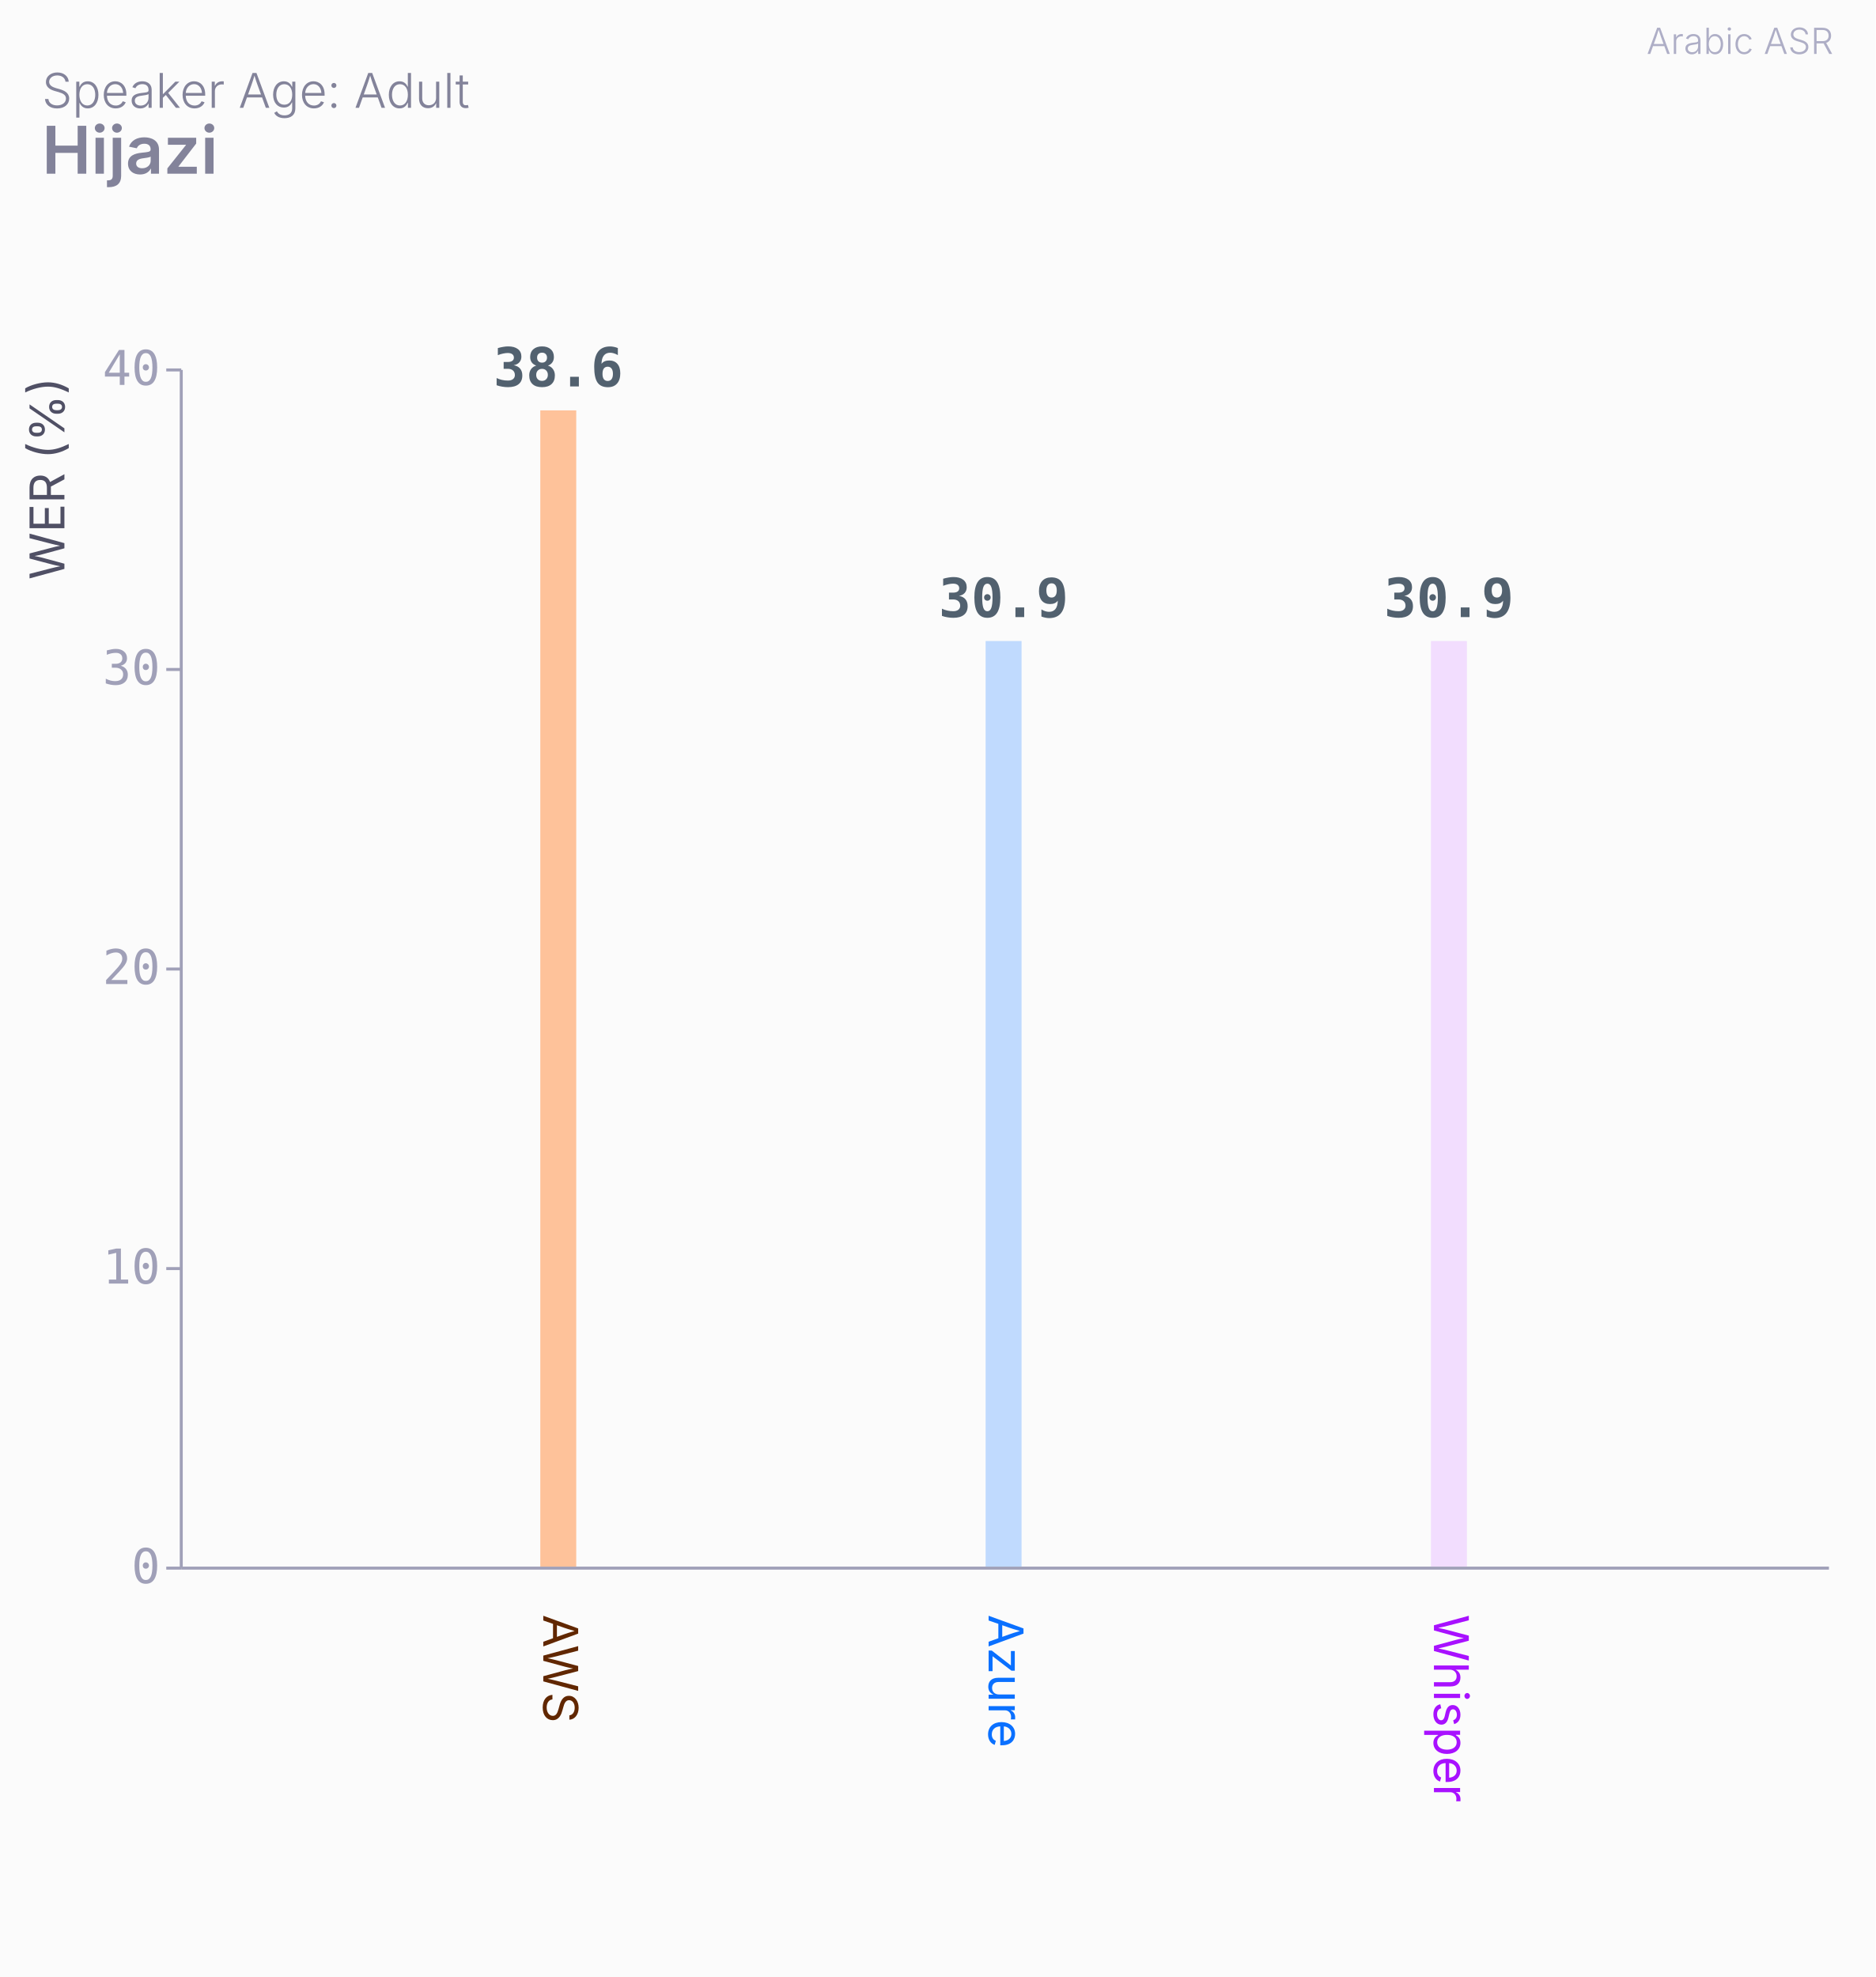
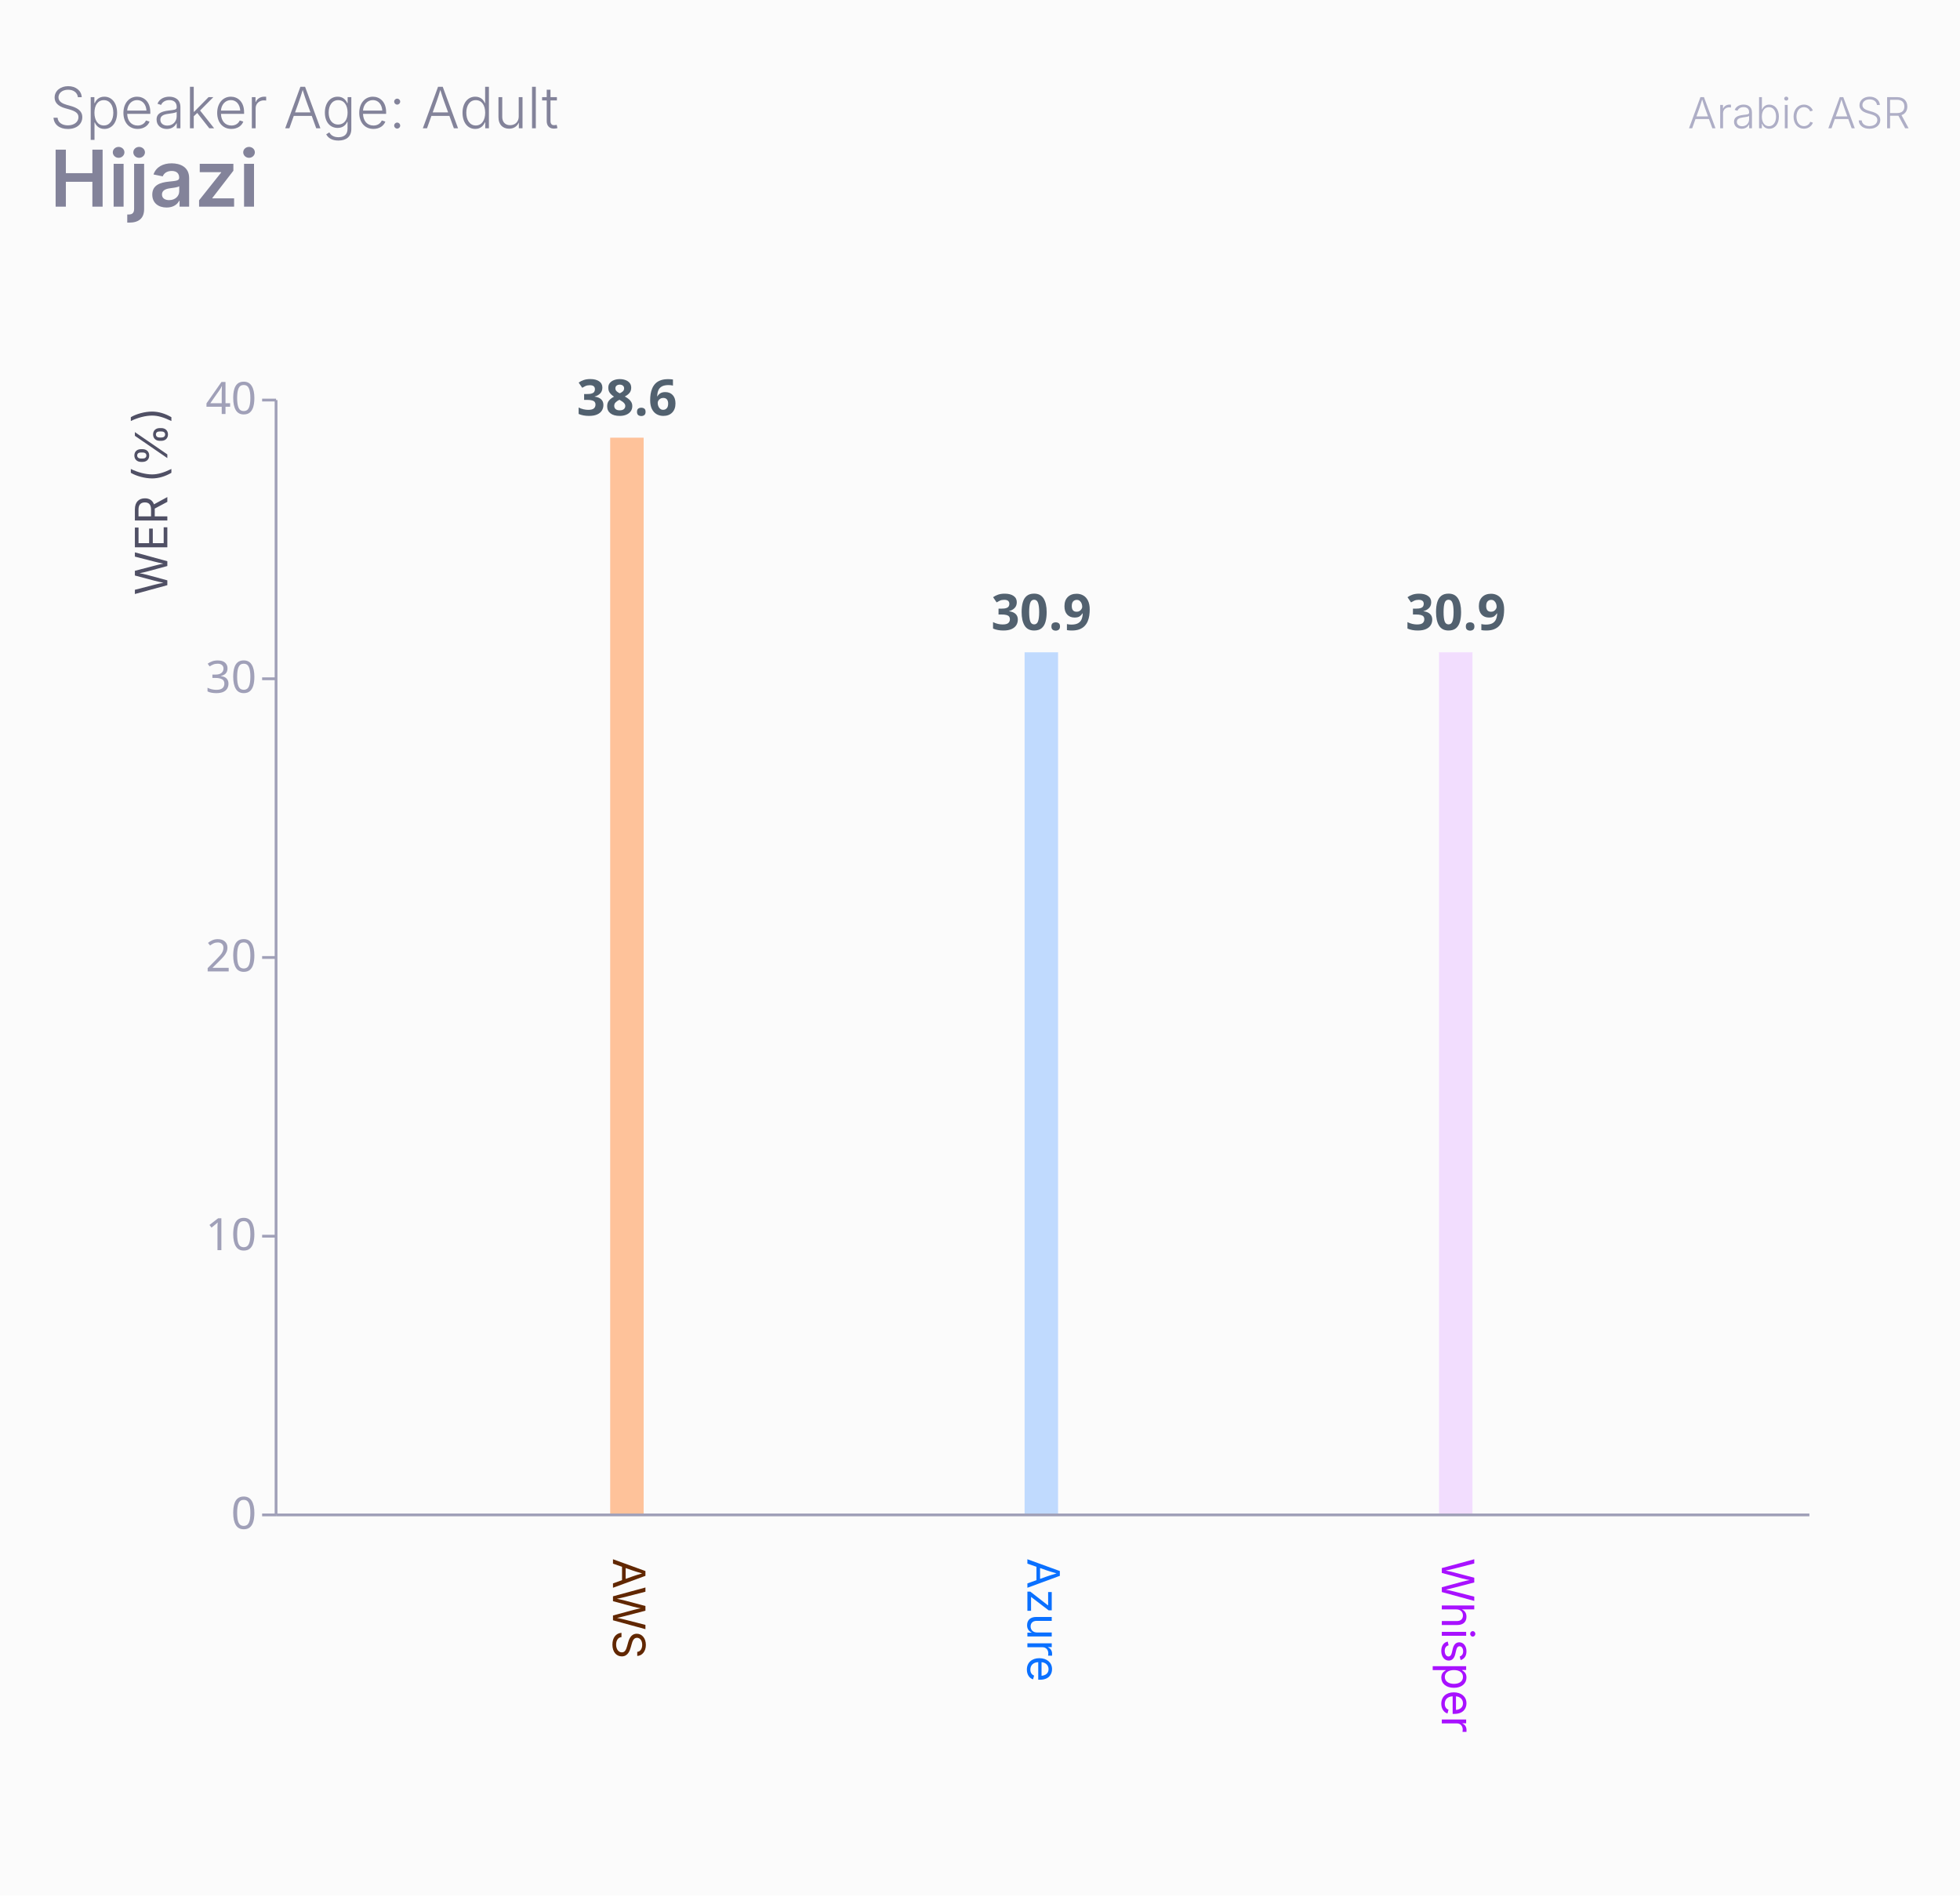
- <svg xmlns="http://www.w3.org/2000/svg" width="626" height="660">
-   <rect width="626" height="660" fill="#FBFBFB" />
-   <text x="612" y="18" text-anchor="end" font-family="Inter, system-ui, sans-serif" font-size="12" font-weight="300" fill="#aeaec6">Arabic ASR</text>
+ <svg xmlns="http://www.w3.org/2000/svg" width="550" height="532">
+   <rect width="550" height="532" fill="#FBFBFB" />
+   <text x="536" y="36" text-anchor="end" font-family="Inter, system-ui, sans-serif" font-size="12" font-weight="300" fill="#aeaec6">Arabic ASR</text>
  <text x="14" y="36" font-family="Inter, system-ui, sans-serif" font-size="16" font-weight="300" fill="#83839a">Speaker Age: Adult</text>
  <text x="14" y="58" font-family="Inter, system-ui, sans-serif" font-size="22" font-weight="600" fill="#83839a">Hijazi</text>
-   <svg y="72" version="1.1" class="marks" width="626" height="588" viewBox="0 0 626 588">
+   <svg y="72" version="1.1" class="marks" width="550" height="460" viewBox="0 0 626 588">
    <g fill="none" stroke-miterlimit="10" transform="translate(60,51)">
      <g class="mark-group role-frame root" role="graphics-object" aria-roledescription="group mark container">
        <g transform="translate(0,0)">
          <path class="background" aria-hidden="true" d="M0,0h550v400h-550Z" />
          <g>
            <g class="mark-group role-axis" aria-hidden="true">
              <g transform="translate(0.5,0.5)">
                <path class="background" aria-hidden="true" d="M0,0h0v0h0Z" pointer-events="none" />
                <g>
                  <g class="mark-rule role-axis-grid" pointer-events="none">
                    <line transform="translate(0,400)" x2="550" y2="0" stroke="rgba(255,255,255,0.07)" stroke-width="1" opacity="1" />
                    <line transform="translate(0,300)" x2="550" y2="0" stroke="rgba(255,255,255,0.07)" stroke-width="1" opacity="1" />
                    <line transform="translate(0,200)" x2="550" y2="0" stroke="rgba(255,255,255,0.07)" stroke-width="1" opacity="1" />
                    <line transform="translate(0,100)" x2="550" y2="0" stroke="rgba(255,255,255,0.07)" stroke-width="1" opacity="1" />
                    <line transform="translate(0,0)" x2="550" y2="0" stroke="rgba(255,255,255,0.07)" stroke-width="1" opacity="1" />
                  </g>
                </g>
                <path class="foreground" aria-hidden="true" d="" pointer-events="none" display="none" />
              </g>
            </g>
            <g class="mark-group role-axis" role="graphics-symbol" aria-roledescription="axis" aria-label="X-axis for a discrete scale with 3 values: AWS, Azure, Whisper">
              <g transform="translate(0.5,400.5)">
                <path class="background" aria-hidden="true" d="M0,0h0v0h0Z" pointer-events="none" />
                <g>
                  <g class="mark-rule role-axis-domain" pointer-events="none">
                    <line transform="translate(0,0)" x2="550" y2="0" stroke="#a0a0b8" stroke-width="1" opacity="1" />
                  </g>
                </g>
                <path class="foreground" aria-hidden="true" d="" pointer-events="none" display="none" />
              </g>
            </g>
            <g class="mark-group role-axis" role="graphics-symbol" aria-roledescription="axis" aria-label="Y-axis titled 'WER (%)' for a linear scale with values from 0 to 40">
              <g transform="translate(0.5,0.5)">
                <path class="background" aria-hidden="true" d="M0,0h0v0h0Z" pointer-events="none" />
                <g>
                  <g class="mark-rule role-axis-tick" pointer-events="none">
                    <line transform="translate(0,400)" x2="-5" y2="0" stroke="#a0a0b8" stroke-width="1" opacity="1" />
                    <line transform="translate(0,300)" x2="-5" y2="0" stroke="#a0a0b8" stroke-width="1" opacity="1" />
                    <line transform="translate(0,200)" x2="-5" y2="0" stroke="#a0a0b8" stroke-width="1" opacity="1" />
                    <line transform="translate(0,100)" x2="-5" y2="0" stroke="#a0a0b8" stroke-width="1" opacity="1" />
                    <line transform="translate(0,0)" x2="-5" y2="0" stroke="#a0a0b8" stroke-width="1" opacity="1" />
                  </g>
                  <g class="mark-text role-axis-label" pointer-events="none">
-                     <text text-anchor="end" transform="translate(-7,405)" font-family="&quot;JetBrains Mono&quot;, monospace" font-size="16px" font-weight="400" fill="#a0a0b8" opacity="1">0</text>
-                     <text text-anchor="end" transform="translate(-7,305)" font-family="&quot;JetBrains Mono&quot;, monospace" font-size="16px" font-weight="400" fill="#a0a0b8" opacity="1">10</text>
-                     <text text-anchor="end" transform="translate(-7,205)" font-family="&quot;JetBrains Mono&quot;, monospace" font-size="16px" font-weight="400" fill="#a0a0b8" opacity="1">20</text>
-                     <text text-anchor="end" transform="translate(-7,105)" font-family="&quot;JetBrains Mono&quot;, monospace" font-size="16px" font-weight="400" fill="#a0a0b8" opacity="1">30</text>
-                     <text text-anchor="end" transform="translate(-7,5)" font-family="&quot;JetBrains Mono&quot;, monospace" font-size="16px" font-weight="400" fill="#a0a0b8" opacity="1">40</text>
+                     <text text-anchor="end" transform="translate(-7,405)" font-family="JetBrains Mono" font-size="16px" font-weight="400" fill="#a0a0b8" opacity="1">0</text>
+                     <text text-anchor="end" transform="translate(-7,305)" font-family="JetBrains Mono" font-size="16px" font-weight="400" fill="#a0a0b8" opacity="1">10</text>
+                     <text text-anchor="end" transform="translate(-7,205)" font-family="JetBrains Mono" font-size="16px" font-weight="400" fill="#a0a0b8" opacity="1">20</text>
+                     <text text-anchor="end" transform="translate(-7,105)" font-family="JetBrains Mono" font-size="16px" font-weight="400" fill="#a0a0b8" opacity="1">30</text>
+                     <text text-anchor="end" transform="translate(-7,5)" font-family="JetBrains Mono" font-size="16px" font-weight="400" fill="#a0a0b8" opacity="1">40</text>
                  </g>
                  <g class="mark-rule role-axis-domain" pointer-events="none">
                    <line transform="translate(0,400)" x2="0" y2="-400" stroke="#a0a0b8" stroke-width="1" opacity="1" />
                  </g>
                  <g class="mark-text role-axis-title" pointer-events="none">
                    <text text-anchor="start" transform="translate(-36,70) rotate(-90) translate(0,-3)" font-family="Inter, system-ui, sans-serif" font-size="16px" font-weight="400" fill="#505065" opacity="1">WER (%)</text>
                  </g>
                </g>
                <path class="foreground" aria-hidden="true" d="" pointer-events="none" display="none" />
              </g>
            </g>
            <g class="mark-rect role-mark layer_0_marks" role="graphics-object" aria-roledescription="rect mark container">
              <path aria-label="model: AWS; wer: 38.6; barColor: rgba(255, 181, 133,0.82)" role="graphics-symbol" aria-roledescription="bar" d="M120.351,14h12v386h-12Z" fill="rgba(255, 181, 133,0.82)" stroke-width="0" />
              <path aria-label="model: Azure; wer: 30.9; barColor: rgba(179, 211, 255,0.82)" role="graphics-symbol" aria-roledescription="bar" d="M269,91h12v309h-12Z" fill="rgba(179, 211, 255,0.82)" stroke-width="0" />
              <path aria-label="model: Whisper; wer: 30.9; barColor: rgba(240, 215, 255,0.82)" role="graphics-symbol" aria-roledescription="bar" d="M417.649,91h12v309h-12Z" fill="rgba(240, 215, 255,0.82)" stroke-width="0" />
            </g>
            <g class="mark-text role-mark layer_1_marks" role="graphics-object" aria-roledescription="text mark container">
-               <text aria-label="model: AWS; wer: 38.6" role="graphics-symbol" aria-roledescription="text mark" text-anchor="middle" transform="translate(126.3514,6)" font-family="&quot;JetBrains Mono&quot;, monospace" font-size="18px" font-weight="600" fill="#52616F">38.6</text>
-               <text aria-label="model: Azure; wer: 30.9" role="graphics-symbol" aria-roledescription="text mark" text-anchor="middle" transform="translate(275,83)" font-family="&quot;JetBrains Mono&quot;, monospace" font-size="18px" font-weight="600" fill="#52616F">30.9</text>
-               <text aria-label="model: Whisper; wer: 30.9" role="graphics-symbol" aria-roledescription="text mark" text-anchor="middle" transform="translate(423.6486,83)" font-family="&quot;JetBrains Mono&quot;, monospace" font-size="18px" font-weight="600" fill="#52616F">30.9</text>
+               <text aria-label="model: AWS; wer: 38.6" role="graphics-symbol" aria-roledescription="text mark" text-anchor="middle" transform="translate(126.3514,6)" font-family="JetBrains Mono" font-size="18px" font-weight="600" fill="#52616F">38.6</text>
+               <text aria-label="model: Azure; wer: 30.9" role="graphics-symbol" aria-roledescription="text mark" text-anchor="middle" transform="translate(275,83)" font-family="JetBrains Mono" font-size="18px" font-weight="600" fill="#52616F">30.9</text>
+               <text aria-label="model: Whisper; wer: 30.9" role="graphics-symbol" aria-roledescription="text mark" text-anchor="middle" transform="translate(423.6486,83)" font-family="JetBrains Mono" font-size="18px" font-weight="600" fill="#52616F">30.9</text>
            </g>
            <g class="mark-text role-mark layer_2_marks" role="graphics-object" aria-roledescription="text mark container">
              <text aria-label="model: AWS; labelColor: #612700" role="graphics-symbol" aria-roledescription="text mark" text-anchor="start" transform="translate(126.3514,400) rotate(90) translate(16,5)" font-family="Inter, system-ui, sans-serif" font-size="16px" font-weight="400" fill="#612700">AWS</text>
              <text aria-label="model: Azure; labelColor: #0a70ff" role="graphics-symbol" aria-roledescription="text mark" text-anchor="start" transform="translate(275,400) rotate(90) translate(16,5)" font-family="Inter, system-ui, sans-serif" font-size="16px" font-weight="400" fill="#0a70ff">Azure</text>
              <text aria-label="model: Whisper; labelColor: #a811ff" role="graphics-symbol" aria-roledescription="text mark" text-anchor="start" transform="translate(423.6486,400) rotate(90) translate(16,5)" font-family="Inter, system-ui, sans-serif" font-size="16px" font-weight="400" fill="#a811ff">Whisper</text>
            </g>
          </g>
          <path class="foreground" aria-hidden="true" d="" display="none" />
        </g>
      </g>
    </g>
  </svg>
</svg>
